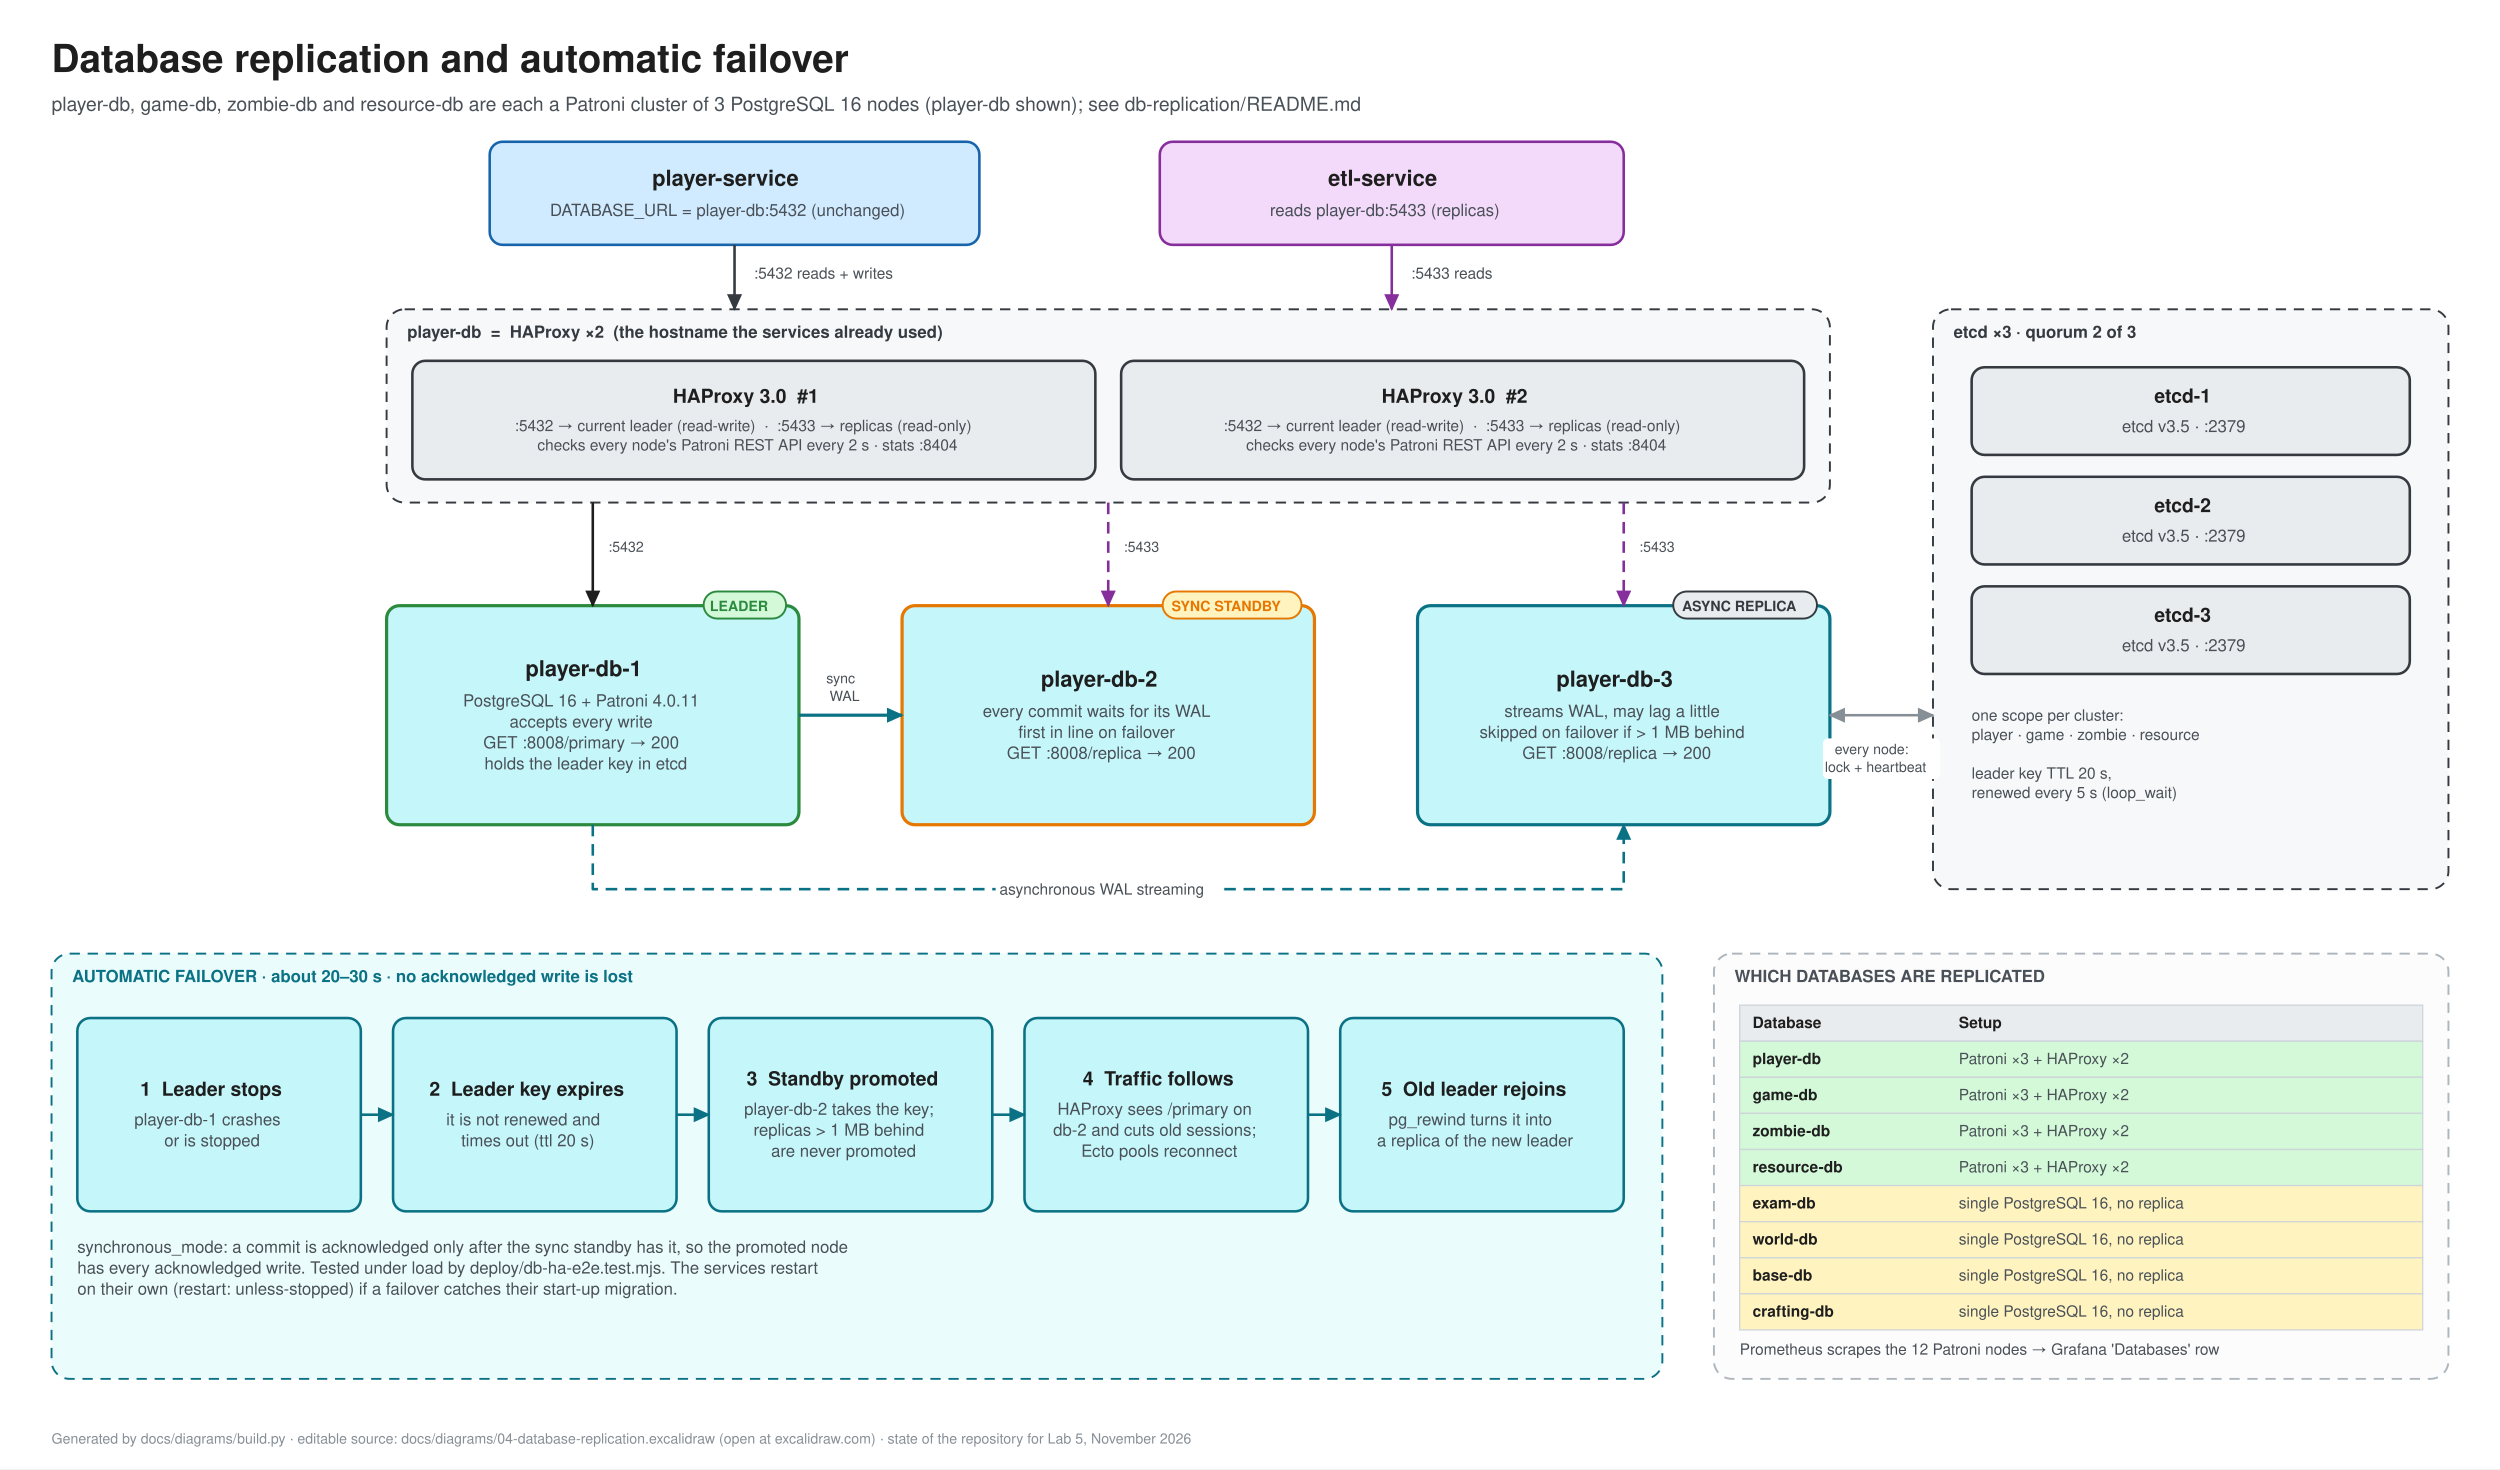
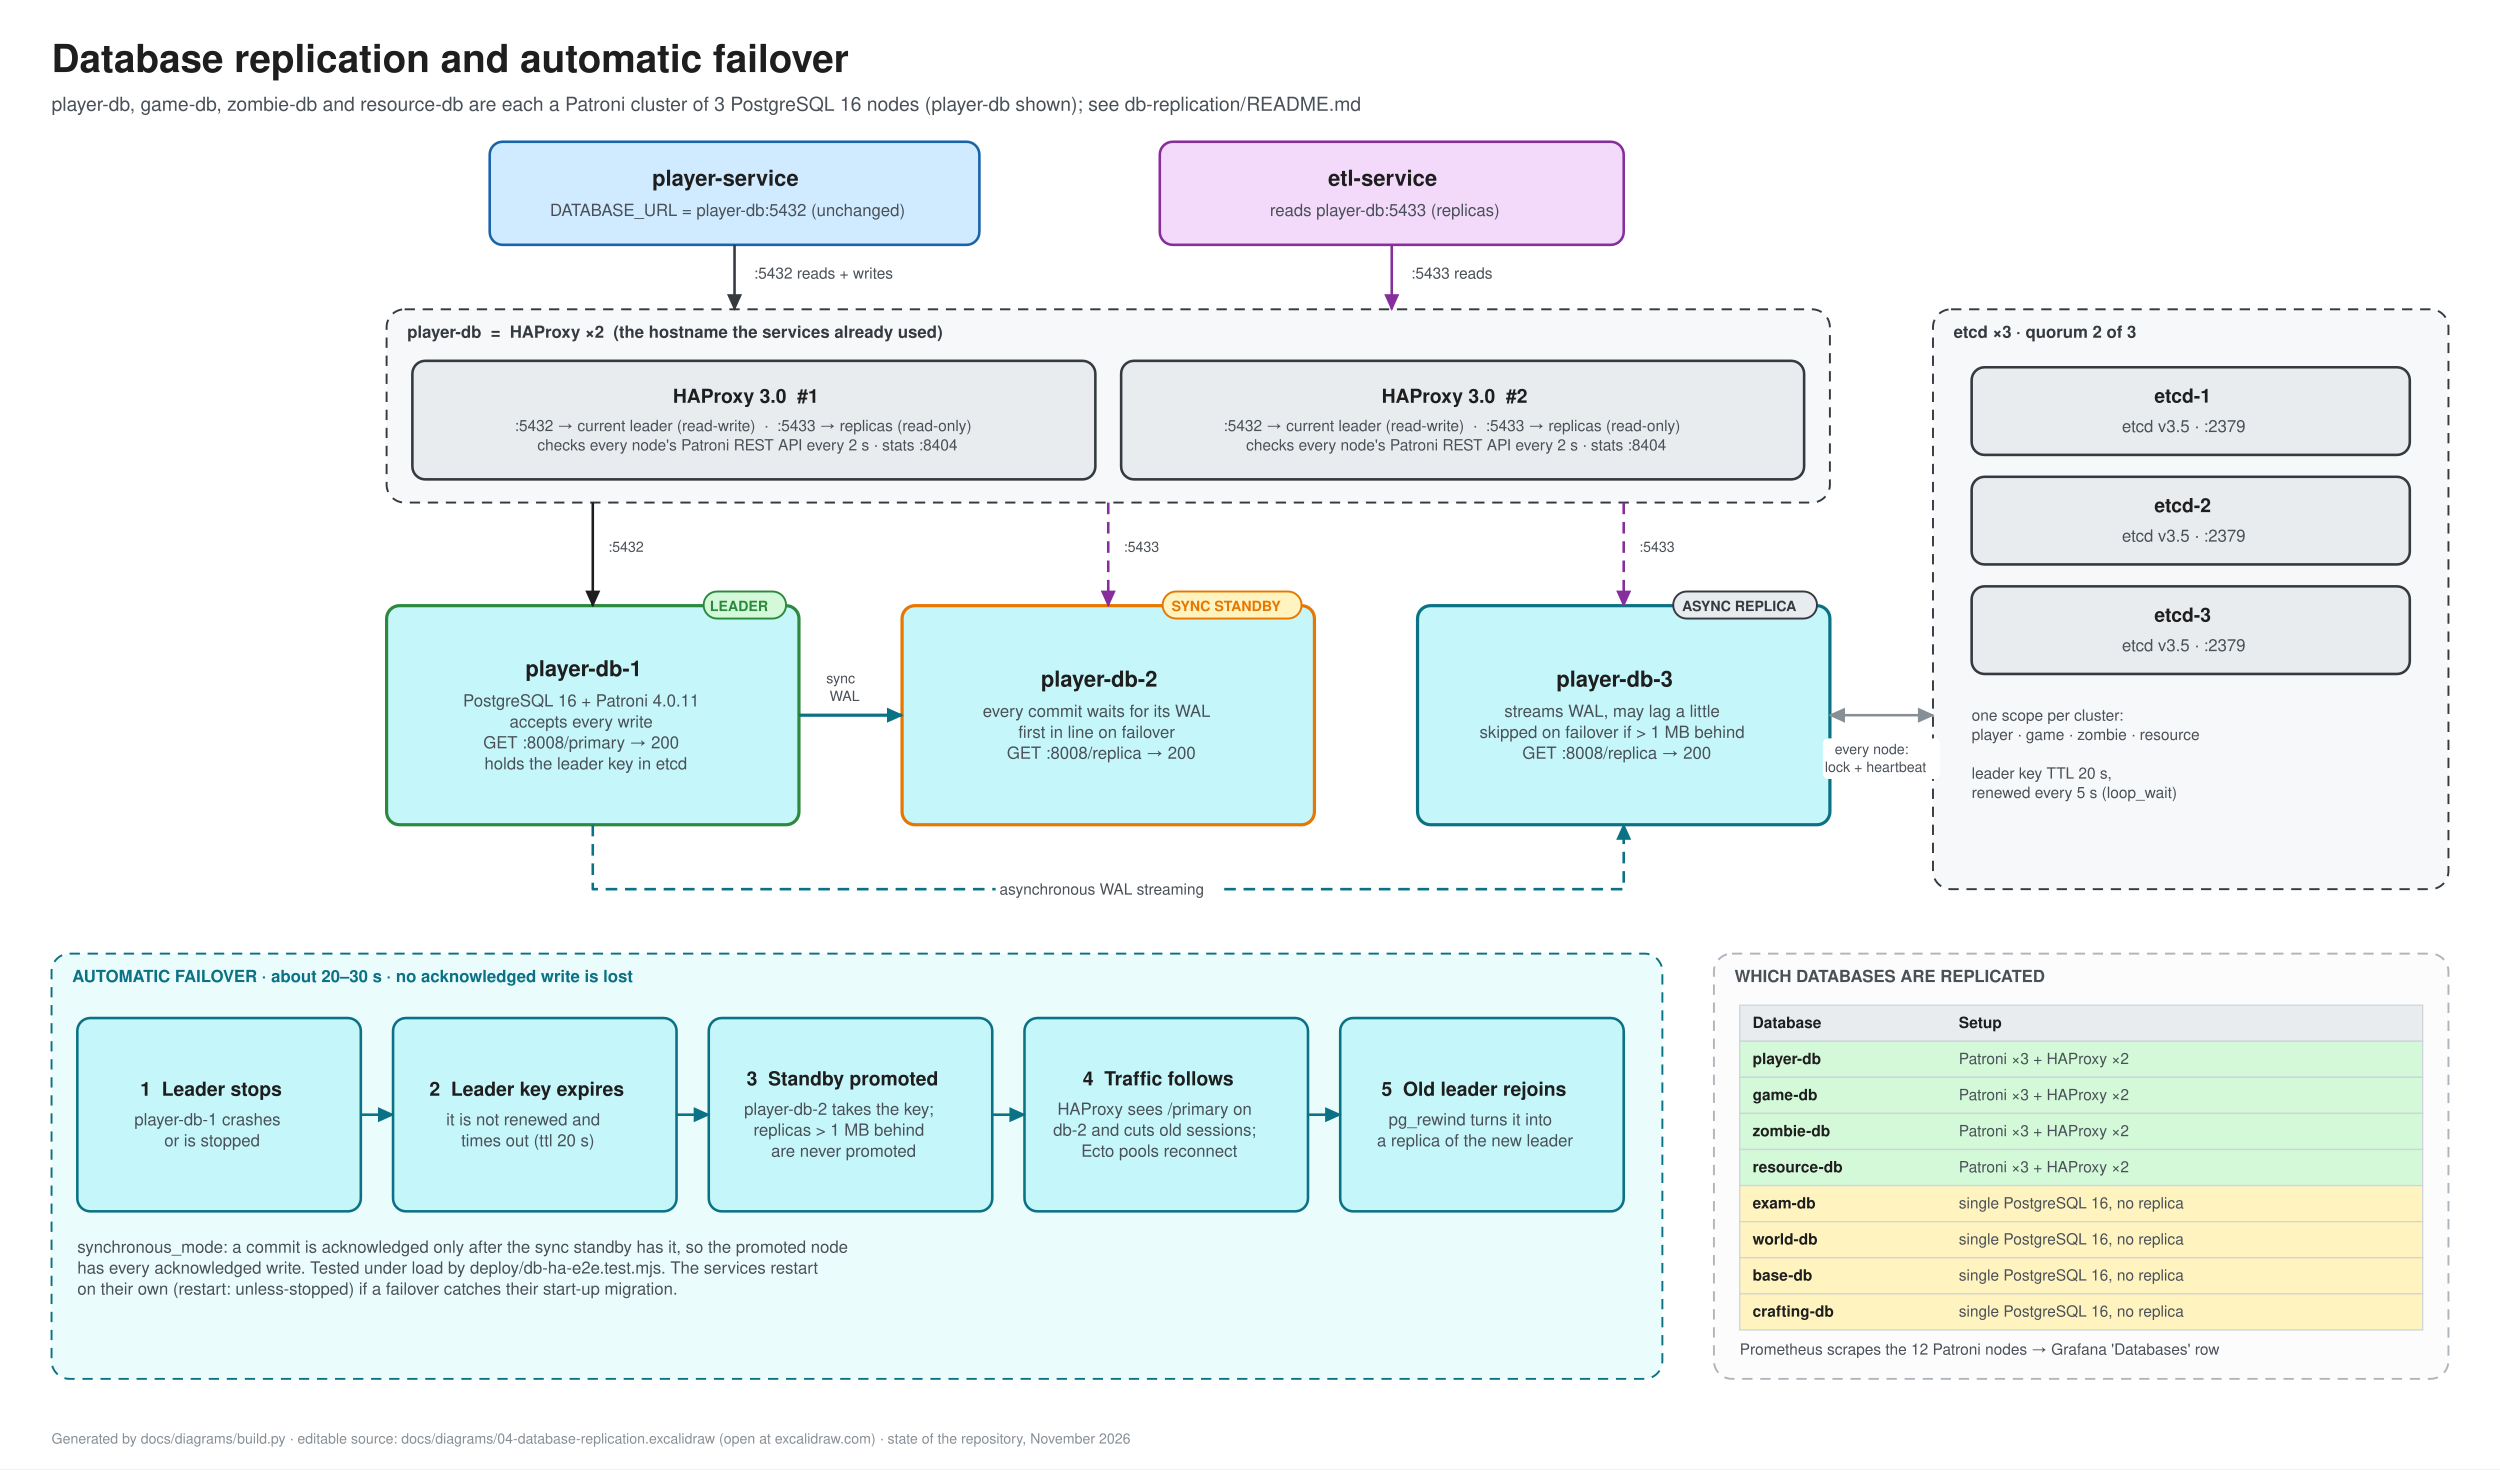
<svg xmlns="http://www.w3.org/2000/svg" width="1940" height="1140" viewBox="0 0 1940 1140" font-family="Helvetica Neue, Helvetica, Arial, sans-serif">
  <defs>
    <marker id="m0b7285" viewBox="0 0 10 10" refX="9" refY="5" markerWidth="13" markerHeight="13" orient="auto-start-reverse" markerUnits="userSpaceOnUse">
      <path d="M0,0.5 L10,5 L0,9.5 z" fill="#0b7285" />
    </marker>
    <marker id="m1e1e1e" viewBox="0 0 10 10" refX="9" refY="5" markerWidth="13" markerHeight="13" orient="auto-start-reverse" markerUnits="userSpaceOnUse">
      <path d="M0,0.5 L10,5 L0,9.5 z" fill="#1e1e1e" />
    </marker>
    <marker id="m343a40" viewBox="0 0 10 10" refX="9" refY="5" markerWidth="13" markerHeight="13" orient="auto-start-reverse" markerUnits="userSpaceOnUse">
      <path d="M0,0.5 L10,5 L0,9.5 z" fill="#343a40" />
    </marker>
    <marker id="m862e9c" viewBox="0 0 10 10" refX="9" refY="5" markerWidth="13" markerHeight="13" orient="auto-start-reverse" markerUnits="userSpaceOnUse">
      <path d="M0,0.5 L10,5 L0,9.5 z" fill="#862e9c" />
    </marker>
    <marker id="m868e96" viewBox="0 0 10 10" refX="9" refY="5" markerWidth="13" markerHeight="13" orient="auto-start-reverse" markerUnits="userSpaceOnUse">
      <path d="M0,0.5 L10,5 L0,9.5 z" fill="#868e96" />
    </marker>
  </defs>
  <rect width="1940" height="1140" fill="#ffffff" />
  <text xml:space="preserve" style="white-space:pre" font-size="30" fill="#1e1e1e" text-anchor="start" font-weight="700">
    <tspan x="40.0" y="55.9">Database replication and automatic failover</tspan>
  </text>
  <text xml:space="preserve" style="white-space:pre" font-size="15" fill="#495057" text-anchor="start">
    <tspan x="40.0" y="86.0">player-db, game-db, zombie-db and resource-db are each a Patroni cluster of 3 PostgreSQL 16 nodes (player-db shown); see db-replication/README.md</tspan>
  </text>
  <rect x="380.0" y="110.0" width="380.0" height="80.0" rx="10.0" fill="#d0ebff" stroke="#1864ab" stroke-width="2.0" />
  <text xml:space="preserve" style="white-space:pre" font-size="17" fill="#1e1e1e" text-anchor="middle" font-weight="700">
    <tspan x="570.0" y="144.1">player-service</tspan>
  </text>
  <text xml:space="preserve" style="white-space:pre" font-size="13" fill="#495057" text-anchor="middle">
    <tspan x="570.0" y="167.6">DATABASE_URL = player-db:5432 (unchanged)</tspan>
  </text>
  <rect x="900.0" y="110.0" width="360.0" height="80.0" rx="10.0" fill="#f3d9fa" stroke="#862e9c" stroke-width="2.0" />
  <text xml:space="preserve" style="white-space:pre" font-size="17" fill="#1e1e1e" text-anchor="middle" font-weight="700">
    <tspan x="1080.0" y="144.1">etl-service</tspan>
  </text>
  <text xml:space="preserve" style="white-space:pre" font-size="13" fill="#495057" text-anchor="middle">
    <tspan x="1080.0" y="167.6">reads player-db:5433 (replicas)</tspan>
  </text>
  <rect x="300.0" y="240.0" width="1120.0" height="150.0" rx="14.0" fill="#e9ecef" fill-opacity="0.35" stroke="#343a40" stroke-width="1.5" stroke-dasharray="8 6" />
  <text xml:space="preserve" style="white-space:pre" font-size="13" fill="#343a40" text-anchor="start" font-weight="700">
    <tspan x="316.0" y="262.1">player-db  =  HAProxy ×2  (the hostname the services already used)</tspan>
  </text>
  <rect x="320.0" y="280.0" width="530.0" height="92.0" rx="10.0" fill="#e9ecef" stroke="#343a40" stroke-width="2.0" />
  <text xml:space="preserve" style="white-space:pre" font-size="15" fill="#1e1e1e" text-anchor="middle" font-weight="700">
    <tspan x="585.0" y="312.6">HAProxy 3.0  #1</tspan>
  </text>
  <text xml:space="preserve" style="white-space:pre" font-size="12" fill="#495057" text-anchor="middle">
    <tspan x="585.0" y="334.5">:5432 → current leader (read-write)  ·  :5433 → replicas (read-only)</tspan>
    <tspan x="585.0" y="349.5">checks every node's Patroni REST API every 2 s · stats :8404</tspan>
  </text>
  <rect x="870.0" y="280.0" width="530.0" height="92.0" rx="10.0" fill="#e9ecef" stroke="#343a40" stroke-width="2.0" />
  <text xml:space="preserve" style="white-space:pre" font-size="15" fill="#1e1e1e" text-anchor="middle" font-weight="700">
    <tspan x="1135.0" y="312.6">HAProxy 3.0  #2</tspan>
  </text>
  <text xml:space="preserve" style="white-space:pre" font-size="12" fill="#495057" text-anchor="middle">
    <tspan x="1135.0" y="334.5">:5432 → current leader (read-write)  ·  :5433 → replicas (read-only)</tspan>
    <tspan x="1135.0" y="349.5">checks every node's Patroni REST API every 2 s · stats :8404</tspan>
  </text>
  <path d="M570.0,190.0 L570.0,240.0" fill="none" stroke="#343a40" stroke-width="2.0" stroke-linejoin="round" marker-end="url(#m343a40)" />
  <rect x="580.0" y="203.0" width="122.4" height="19.0" rx="4.0" fill="#ffffff" stroke="none" stroke-width="0" />
  <text xml:space="preserve" style="white-space:pre" font-size="12" fill="#495057" text-anchor="start">
    <tspan x="585.0" y="216.2">:5432 reads + writes</tspan>
  </text>
  <path d="M1080.0,190.0 L1080.0,240.0" fill="none" stroke="#862e9c" stroke-width="2.0" stroke-linejoin="round" marker-end="url(#m862e9c)" />
  <rect x="1090.0" y="203.0" width="74.0" height="19.0" rx="4.0" fill="#ffffff" stroke="none" stroke-width="0" />
  <text xml:space="preserve" style="white-space:pre" font-size="12" fill="#495057" text-anchor="start">
    <tspan x="1095.0" y="216.2">:5433 reads</tspan>
  </text>
  <rect x="300.0" y="470.0" width="320.0" height="170.0" rx="10.0" fill="#c5f6fa" stroke="#2b8a3e" stroke-width="2.5" />
  <text xml:space="preserve" style="white-space:pre" font-size="17" fill="#1e1e1e" text-anchor="middle" font-weight="700">
    <tspan x="460.0" y="524.7">player-db-1</tspan>
  </text>
  <text xml:space="preserve" style="white-space:pre" font-size="13" fill="#495057" text-anchor="middle">
    <tspan x="460.0" y="548.2">PostgreSQL 16 + Patroni 4.0.11</tspan>
    <tspan x="460.0" y="564.5">accepts every write</tspan>
    <tspan x="460.0" y="580.7">GET :8008/primary → 200</tspan>
    <tspan x="460.0" y="597.0">holds the leader key in etcd</tspan>
  </text>
  <rect x="546.0" y="459.0" width="64.0" height="21.0" rx="10.5" fill="#d3f9d8" stroke="#2b8a3e" stroke-width="1.5" />
  <text xml:space="preserve" style="white-space:pre" font-size="11" fill="#2b8a3e" text-anchor="middle" font-weight="700">
    <tspan x="578.0" y="474.2">LEADER</tspan>
  </text>
  <path d="M460.0,390.0 L460.0,470.0" fill="none" stroke="#1e1e1e" stroke-width="2.0" stroke-linejoin="round" marker-end="url(#m1e1e1e)" />
  <rect x="467.0" y="416.0" width="37.4" height="17.8" rx="4.0" fill="#ffffff" stroke="none" stroke-width="0" />
  <text xml:space="preserve" style="white-space:pre" font-size="11" fill="#495057" text-anchor="start">
    <tspan x="472.0" y="428.2">:5432</tspan>
  </text>
  <rect x="700.0" y="470.0" width="320.0" height="170.0" rx="10.0" fill="#c5f6fa" stroke="#e67700" stroke-width="2.5" />
  <text xml:space="preserve" style="white-space:pre" font-size="17" fill="#1e1e1e" text-anchor="middle" font-weight="700">
    <tspan x="860.0" y="532.8">player-db-2</tspan>
  </text>
  <text xml:space="preserve" style="white-space:pre" font-size="13" fill="#495057" text-anchor="middle">
    <tspan x="860.0" y="556.3">every commit waits for its WAL</tspan>
    <tspan x="860.0" y="572.6">first in line on failover</tspan>
    <tspan x="860.0" y="588.8">GET :8008/replica → 200</tspan>
  </text>
  <rect x="902.2" y="459.0" width="107.8" height="21.0" rx="10.5" fill="#fff3bf" stroke="#e67700" stroke-width="1.5" />
  <text xml:space="preserve" style="white-space:pre" font-size="11" fill="#e67700" text-anchor="middle" font-weight="700">
    <tspan x="956.1" y="474.2">SYNC STANDBY</tspan>
  </text>
  <path d="M860.0,390.0 L860.0,470.0" fill="none" stroke="#862e9c" stroke-width="2.0" stroke-linejoin="round" stroke-dasharray="9 6" marker-end="url(#m862e9c)" />
  <rect x="867.0" y="416.0" width="37.4" height="17.8" rx="4.0" fill="#ffffff" stroke="none" stroke-width="0" />
  <text xml:space="preserve" style="white-space:pre" font-size="11" fill="#495057" text-anchor="start">
    <tspan x="872.0" y="428.2">:5433</tspan>
  </text>
  <rect x="1100.0" y="470.0" width="320.0" height="170.0" rx="10.0" fill="#c5f6fa" stroke="#0b7285" stroke-width="2.5" />
  <text xml:space="preserve" style="white-space:pre" font-size="17" fill="#1e1e1e" text-anchor="middle" font-weight="700">
    <tspan x="1260.0" y="532.8">player-db-3</tspan>
  </text>
  <text xml:space="preserve" style="white-space:pre" font-size="13" fill="#495057" text-anchor="middle">
    <tspan x="1260.0" y="556.3">streams WAL, may lag a little</tspan>
    <tspan x="1260.0" y="572.6">skipped on failover if &gt; 1 MB behind</tspan>
    <tspan x="1260.0" y="588.8">GET :8008/replica → 200</tspan>
  </text>
  <rect x="1298.4" y="459.0" width="111.6" height="21.0" rx="10.5" fill="#e9ecef" stroke="#343a40" stroke-width="1.5" />
  <text xml:space="preserve" style="white-space:pre" font-size="11" fill="#343a40" text-anchor="middle" font-weight="700">
    <tspan x="1354.2" y="474.2">ASYNC REPLICA</tspan>
  </text>
  <path d="M1260.0,390.0 L1260.0,470.0" fill="none" stroke="#862e9c" stroke-width="2.0" stroke-linejoin="round" stroke-dasharray="9 6" marker-end="url(#m862e9c)" />
  <rect x="1267.0" y="416.0" width="37.4" height="17.8" rx="4.0" fill="#ffffff" stroke="none" stroke-width="0" />
  <text xml:space="preserve" style="white-space:pre" font-size="11" fill="#495057" text-anchor="start">
    <tspan x="1272.0" y="428.2">:5433</tspan>
  </text>
  <path d="M620.0,555.0 L700.0,555.0" fill="none" stroke="#0b7285" stroke-width="2.5" stroke-linejoin="round" marker-end="url(#m0b7285)" />
  <rect x="642.8" y="518.0" width="34.4" height="31.5" rx="4.0" fill="#ffffff" stroke="none" stroke-width="0" />
  <text xml:space="preserve" style="white-space:pre" font-size="11" fill="#495057" text-anchor="middle">
    <tspan x="660.0" y="530.2">sync</tspan>
    <tspan x="660.0" y="544.0">WAL</tspan>
  </text>
  <path d="M460.0,640.0 L460.0,690.0 L1260.0,690.0 L1260.0,640.0" fill="none" stroke="#0b7285" stroke-width="2.0" stroke-linejoin="round" stroke-dasharray="9 6" marker-end="url(#m0b7285)" />
  <rect x="772.6" y="681.0" width="174.8" height="19.0" rx="4.0" fill="#ffffff" stroke="none" stroke-width="0" />
  <text xml:space="preserve" style="white-space:pre" font-size="12" fill="#495057" text-anchor="middle">
    <tspan x="860.0" y="694.2">asynchronous WAL streaming</tspan>
  </text>
  <rect x="1500.0" y="240.0" width="400.0" height="450.0" rx="14.0" fill="#e9ecef" fill-opacity="0.35" stroke="#343a40" stroke-width="1.5" stroke-dasharray="8 6" />
  <text xml:space="preserve" style="white-space:pre" font-size="13" fill="#343a40" text-anchor="start" font-weight="700">
    <tspan x="1516.0" y="262.1">etcd ×3 · quorum 2 of 3</tspan>
  </text>
  <rect x="1530.0" y="285.0" width="340.0" height="68.0" rx="10.0" fill="#e9ecef" stroke="#343a40" stroke-width="2.0" />
  <text xml:space="preserve" style="white-space:pre" font-size="15" fill="#1e1e1e" text-anchor="middle" font-weight="700">
    <tspan x="1700.0" y="312.4">etcd-1</tspan>
  </text>
  <text xml:space="preserve" style="white-space:pre" font-size="13" fill="#495057" text-anchor="middle">
    <tspan x="1700.0" y="335.3">etcd v3.5 · :2379</tspan>
  </text>
  <rect x="1530.0" y="370.0" width="340.0" height="68.0" rx="10.0" fill="#e9ecef" stroke="#343a40" stroke-width="2.0" />
  <text xml:space="preserve" style="white-space:pre" font-size="15" fill="#1e1e1e" text-anchor="middle" font-weight="700">
    <tspan x="1700.0" y="397.4">etcd-2</tspan>
  </text>
  <text xml:space="preserve" style="white-space:pre" font-size="13" fill="#495057" text-anchor="middle">
    <tspan x="1700.0" y="420.3">etcd v3.5 · :2379</tspan>
  </text>
  <rect x="1530.0" y="455.0" width="340.0" height="68.0" rx="10.0" fill="#e9ecef" stroke="#343a40" stroke-width="2.0" />
  <text xml:space="preserve" style="white-space:pre" font-size="15" fill="#1e1e1e" text-anchor="middle" font-weight="700">
    <tspan x="1700.0" y="482.4">etcd-3</tspan>
  </text>
  <text xml:space="preserve" style="white-space:pre" font-size="13" fill="#495057" text-anchor="middle">
    <tspan x="1700.0" y="505.3">etcd v3.5 · :2379</tspan>
  </text>
  <text xml:space="preserve" style="white-space:pre" font-size="12" fill="#495057" text-anchor="start">
    <tspan x="1530.0" y="559.2">one scope per cluster:</tspan>
    <tspan x="1530.0" y="574.2">player · game · zombie · resource</tspan>
    <tspan x="1530.0" y="589.2" />
    <tspan x="1530.0" y="604.2">leader key TTL 20 s,</tspan>
    <tspan x="1530.0" y="619.2">renewed every 5 s (loop_wait)</tspan>
  </text>
  <path d="M1420.0,555.0 L1500.0,555.0" fill="none" stroke="#868e96" stroke-width="2.0" stroke-linejoin="round" marker-end="url(#m868e96)" marker-start="url(#m868e96)" />
  <rect x="1414.6" y="573.0" width="90.9" height="31.5" rx="4.0" fill="#ffffff" stroke="none" stroke-width="0" />
  <text xml:space="preserve" style="white-space:pre" font-size="11" fill="#495057" text-anchor="middle">
    <tspan x="1460.0" y="585.2">every node:</tspan>
    <tspan x="1460.0" y="599.0">lock + heartbeat</tspan>
  </text>
  <rect x="40.0" y="740.0" width="1250.0" height="330.0" rx="14.0" fill="#c5f6fa" fill-opacity="0.35" stroke="#0b7285" stroke-width="1.5" stroke-dasharray="8 6" />
  <text xml:space="preserve" style="white-space:pre" font-size="13" fill="#0b7285" text-anchor="start" font-weight="700">
    <tspan x="56.0" y="762.1">AUTOMATIC FAILOVER · about 20–30 s · no acknowledged write is lost</tspan>
  </text>
  <rect x="60.0" y="790.0" width="220.0" height="150.0" rx="10.0" fill="#c5f6fa" stroke="#0b7285" stroke-width="2.0" />
  <text xml:space="preserve" style="white-space:pre" font-size="15" fill="#1e1e1e" text-anchor="middle" font-weight="700">
    <tspan x="170.0" y="850.3">1  Leader stops</tspan>
  </text>
  <text xml:space="preserve" style="white-space:pre" font-size="13" fill="#495057" text-anchor="middle">
    <tspan x="170.0" y="873.2">player-db-1 crashes</tspan>
    <tspan x="170.0" y="889.5">or is stopped</tspan>
  </text>
  <rect x="305.0" y="790.0" width="220.0" height="150.0" rx="10.0" fill="#c5f6fa" stroke="#0b7285" stroke-width="2.0" />
  <text xml:space="preserve" style="white-space:pre" font-size="15" fill="#1e1e1e" text-anchor="middle" font-weight="700">
    <tspan x="415.0" y="850.3">2  Leader key expires</tspan>
  </text>
  <text xml:space="preserve" style="white-space:pre" font-size="13" fill="#495057" text-anchor="middle">
    <tspan x="415.0" y="873.2">it is not renewed and</tspan>
    <tspan x="415.0" y="889.5">times out (ttl 20 s)</tspan>
  </text>
  <path d="M280.0,865.0 L305.0,865.0" fill="none" stroke="#0b7285" stroke-width="2.0" stroke-linejoin="round" marker-end="url(#m0b7285)" />
  <rect x="550.0" y="790.0" width="220.0" height="150.0" rx="10.0" fill="#c5f6fa" stroke="#0b7285" stroke-width="2.0" />
  <text xml:space="preserve" style="white-space:pre" font-size="15" fill="#1e1e1e" text-anchor="middle" font-weight="700">
    <tspan x="660.0" y="842.2">3  Standby promoted</tspan>
  </text>
  <text xml:space="preserve" style="white-space:pre" font-size="13" fill="#495057" text-anchor="middle">
    <tspan x="660.0" y="865.1">player-db-2 takes the key;</tspan>
    <tspan x="660.0" y="881.3">replicas &gt; 1 MB behind</tspan>
    <tspan x="660.0" y="897.6">are never promoted</tspan>
  </text>
  <path d="M525.0,865.0 L550.0,865.0" fill="none" stroke="#0b7285" stroke-width="2.0" stroke-linejoin="round" marker-end="url(#m0b7285)" />
  <rect x="795.0" y="790.0" width="220.0" height="150.0" rx="10.0" fill="#c5f6fa" stroke="#0b7285" stroke-width="2.0" />
  <text xml:space="preserve" style="white-space:pre" font-size="15" fill="#1e1e1e" text-anchor="middle" font-weight="700">
    <tspan x="905.0" y="842.2">4  Traffic follows</tspan>
  </text>
  <text xml:space="preserve" style="white-space:pre" font-size="13" fill="#495057" text-anchor="middle">
    <tspan x="905.0" y="865.1">HAProxy sees /primary on</tspan>
    <tspan x="905.0" y="881.3">db-2 and cuts old sessions;</tspan>
    <tspan x="905.0" y="897.6">Ecto pools reconnect</tspan>
  </text>
  <path d="M770.0,865.0 L795.0,865.0" fill="none" stroke="#0b7285" stroke-width="2.0" stroke-linejoin="round" marker-end="url(#m0b7285)" />
  <rect x="1040.0" y="790.0" width="220.0" height="150.0" rx="10.0" fill="#c5f6fa" stroke="#0b7285" stroke-width="2.0" />
  <text xml:space="preserve" style="white-space:pre" font-size="15" fill="#1e1e1e" text-anchor="middle" font-weight="700">
    <tspan x="1150.0" y="850.3">5  Old leader rejoins</tspan>
  </text>
  <text xml:space="preserve" style="white-space:pre" font-size="13" fill="#495057" text-anchor="middle">
    <tspan x="1150.0" y="873.2">pg_rewind turns it into</tspan>
    <tspan x="1150.0" y="889.5">a replica of the new leader</tspan>
  </text>
  <path d="M1015.0,865.0 L1040.0,865.0" fill="none" stroke="#0b7285" stroke-width="2.0" stroke-linejoin="round" marker-end="url(#m0b7285)" />
  <text xml:space="preserve" style="white-space:pre" font-size="13" fill="#495057" text-anchor="start">
    <tspan x="60.0" y="972.1">synchronous_mode: a commit is acknowledged only after the sync standby has it, so the promoted node</tspan>
    <tspan x="60.0" y="988.3">has every acknowledged write. Tested under load by deploy/db-ha-e2e.test.mjs. The services restart</tspan>
    <tspan x="60.0" y="1004.6">on their own (restart: unless-stopped) if a failover catches their start-up migration.</tspan>
  </text>
  <rect x="1330.0" y="740.0" width="570.0" height="330.0" rx="14.0" fill="#fcfcfd" stroke="#adb5bd" stroke-width="1.5" stroke-dasharray="8 6" />
  <text xml:space="preserve" style="white-space:pre" font-size="13" fill="#495057" text-anchor="start" font-weight="700">
    <tspan x="1346.0" y="762.1">WHICH DATABASES ARE REPLICATED</tspan>
  </text>
  <rect x="1350.0" y="780.0" width="530.0" height="28.0" rx="0.0" fill="#e9ecef" stroke="#ced4da" stroke-width="1" />
  <text xml:space="preserve" style="white-space:pre" font-size="12" fill="#1e1e1e" text-anchor="start" font-weight="700">
    <tspan x="1360.0" y="797.7">Database</tspan>
  </text>
  <text xml:space="preserve" style="white-space:pre" font-size="12" fill="#1e1e1e" text-anchor="start" font-weight="700">
    <tspan x="1520.0" y="797.7">Setup</tspan>
  </text>
  <rect x="1350.0" y="808.0" width="530.0" height="28.0" rx="0.0" fill="#d3f9d8" stroke="#ced4da" stroke-width="1" />
  <text xml:space="preserve" style="white-space:pre" font-size="12" fill="#1e1e1e" text-anchor="start" font-weight="700">
    <tspan x="1360.0" y="825.7">player-db</tspan>
  </text>
  <text xml:space="preserve" style="white-space:pre" font-size="12" fill="#495057" text-anchor="start">
    <tspan x="1520.0" y="825.7">Patroni ×3 + HAProxy ×2</tspan>
  </text>
  <rect x="1350.0" y="836.0" width="530.0" height="28.0" rx="0.0" fill="#d3f9d8" stroke="#ced4da" stroke-width="1" />
  <text xml:space="preserve" style="white-space:pre" font-size="12" fill="#1e1e1e" text-anchor="start" font-weight="700">
    <tspan x="1360.0" y="853.7">game-db</tspan>
  </text>
  <text xml:space="preserve" style="white-space:pre" font-size="12" fill="#495057" text-anchor="start">
    <tspan x="1520.0" y="853.7">Patroni ×3 + HAProxy ×2</tspan>
  </text>
  <rect x="1350.0" y="864.0" width="530.0" height="28.0" rx="0.0" fill="#d3f9d8" stroke="#ced4da" stroke-width="1" />
  <text xml:space="preserve" style="white-space:pre" font-size="12" fill="#1e1e1e" text-anchor="start" font-weight="700">
    <tspan x="1360.0" y="881.7">zombie-db</tspan>
  </text>
  <text xml:space="preserve" style="white-space:pre" font-size="12" fill="#495057" text-anchor="start">
    <tspan x="1520.0" y="881.7">Patroni ×3 + HAProxy ×2</tspan>
  </text>
  <rect x="1350.0" y="892.0" width="530.0" height="28.0" rx="0.0" fill="#d3f9d8" stroke="#ced4da" stroke-width="1" />
  <text xml:space="preserve" style="white-space:pre" font-size="12" fill="#1e1e1e" text-anchor="start" font-weight="700">
    <tspan x="1360.0" y="909.7">resource-db</tspan>
  </text>
  <text xml:space="preserve" style="white-space:pre" font-size="12" fill="#495057" text-anchor="start">
    <tspan x="1520.0" y="909.7">Patroni ×3 + HAProxy ×2</tspan>
  </text>
  <rect x="1350.0" y="920.0" width="530.0" height="28.0" rx="0.0" fill="#fff3bf" stroke="#ced4da" stroke-width="1" />
  <text xml:space="preserve" style="white-space:pre" font-size="12" fill="#1e1e1e" text-anchor="start" font-weight="700">
    <tspan x="1360.0" y="937.7">exam-db</tspan>
  </text>
  <text xml:space="preserve" style="white-space:pre" font-size="12" fill="#495057" text-anchor="start">
    <tspan x="1520.0" y="937.7">single PostgreSQL 16, no replica</tspan>
  </text>
  <rect x="1350.0" y="948.0" width="530.0" height="28.0" rx="0.0" fill="#fff3bf" stroke="#ced4da" stroke-width="1" />
  <text xml:space="preserve" style="white-space:pre" font-size="12" fill="#1e1e1e" text-anchor="start" font-weight="700">
    <tspan x="1360.0" y="965.7">world-db</tspan>
  </text>
  <text xml:space="preserve" style="white-space:pre" font-size="12" fill="#495057" text-anchor="start">
    <tspan x="1520.0" y="965.7">single PostgreSQL 16, no replica</tspan>
  </text>
  <rect x="1350.0" y="976.0" width="530.0" height="28.0" rx="0.0" fill="#fff3bf" stroke="#ced4da" stroke-width="1" />
  <text xml:space="preserve" style="white-space:pre" font-size="12" fill="#1e1e1e" text-anchor="start" font-weight="700">
    <tspan x="1360.0" y="993.7">base-db</tspan>
  </text>
  <text xml:space="preserve" style="white-space:pre" font-size="12" fill="#495057" text-anchor="start">
    <tspan x="1520.0" y="993.7">single PostgreSQL 16, no replica</tspan>
  </text>
  <rect x="1350.0" y="1004.0" width="530.0" height="28.0" rx="0.0" fill="#fff3bf" stroke="#ced4da" stroke-width="1" />
  <text xml:space="preserve" style="white-space:pre" font-size="12" fill="#1e1e1e" text-anchor="start" font-weight="700">
    <tspan x="1360.0" y="1021.7">crafting-db</tspan>
  </text>
  <text xml:space="preserve" style="white-space:pre" font-size="12" fill="#495057" text-anchor="start">
    <tspan x="1520.0" y="1021.7">single PostgreSQL 16, no replica</tspan>
  </text>
  <text xml:space="preserve" style="white-space:pre" font-size="12" fill="#495057" text-anchor="start">
    <tspan x="1350.0" y="1051.2">Prometheus scrapes the 12 Patroni nodes → Grafana 'Databases' row</tspan>
  </text>
  <text xml:space="preserve" style="white-space:pre" font-size="11" fill="#868e96" text-anchor="start">
-     <tspan x="40.0" y="1120.2">Generated by docs/diagrams/build.py · editable source: docs/diagrams/04-database-replication.excalidraw (open at excalidraw.com) · state of the repository for Lab 5, November 2026</tspan>
+     <tspan x="40.0" y="1120.2">Generated by docs/diagrams/build.py · editable source: docs/diagrams/04-database-replication.excalidraw (open at excalidraw.com) · state of the repository, November 2026</tspan>
  </text>
</svg>
